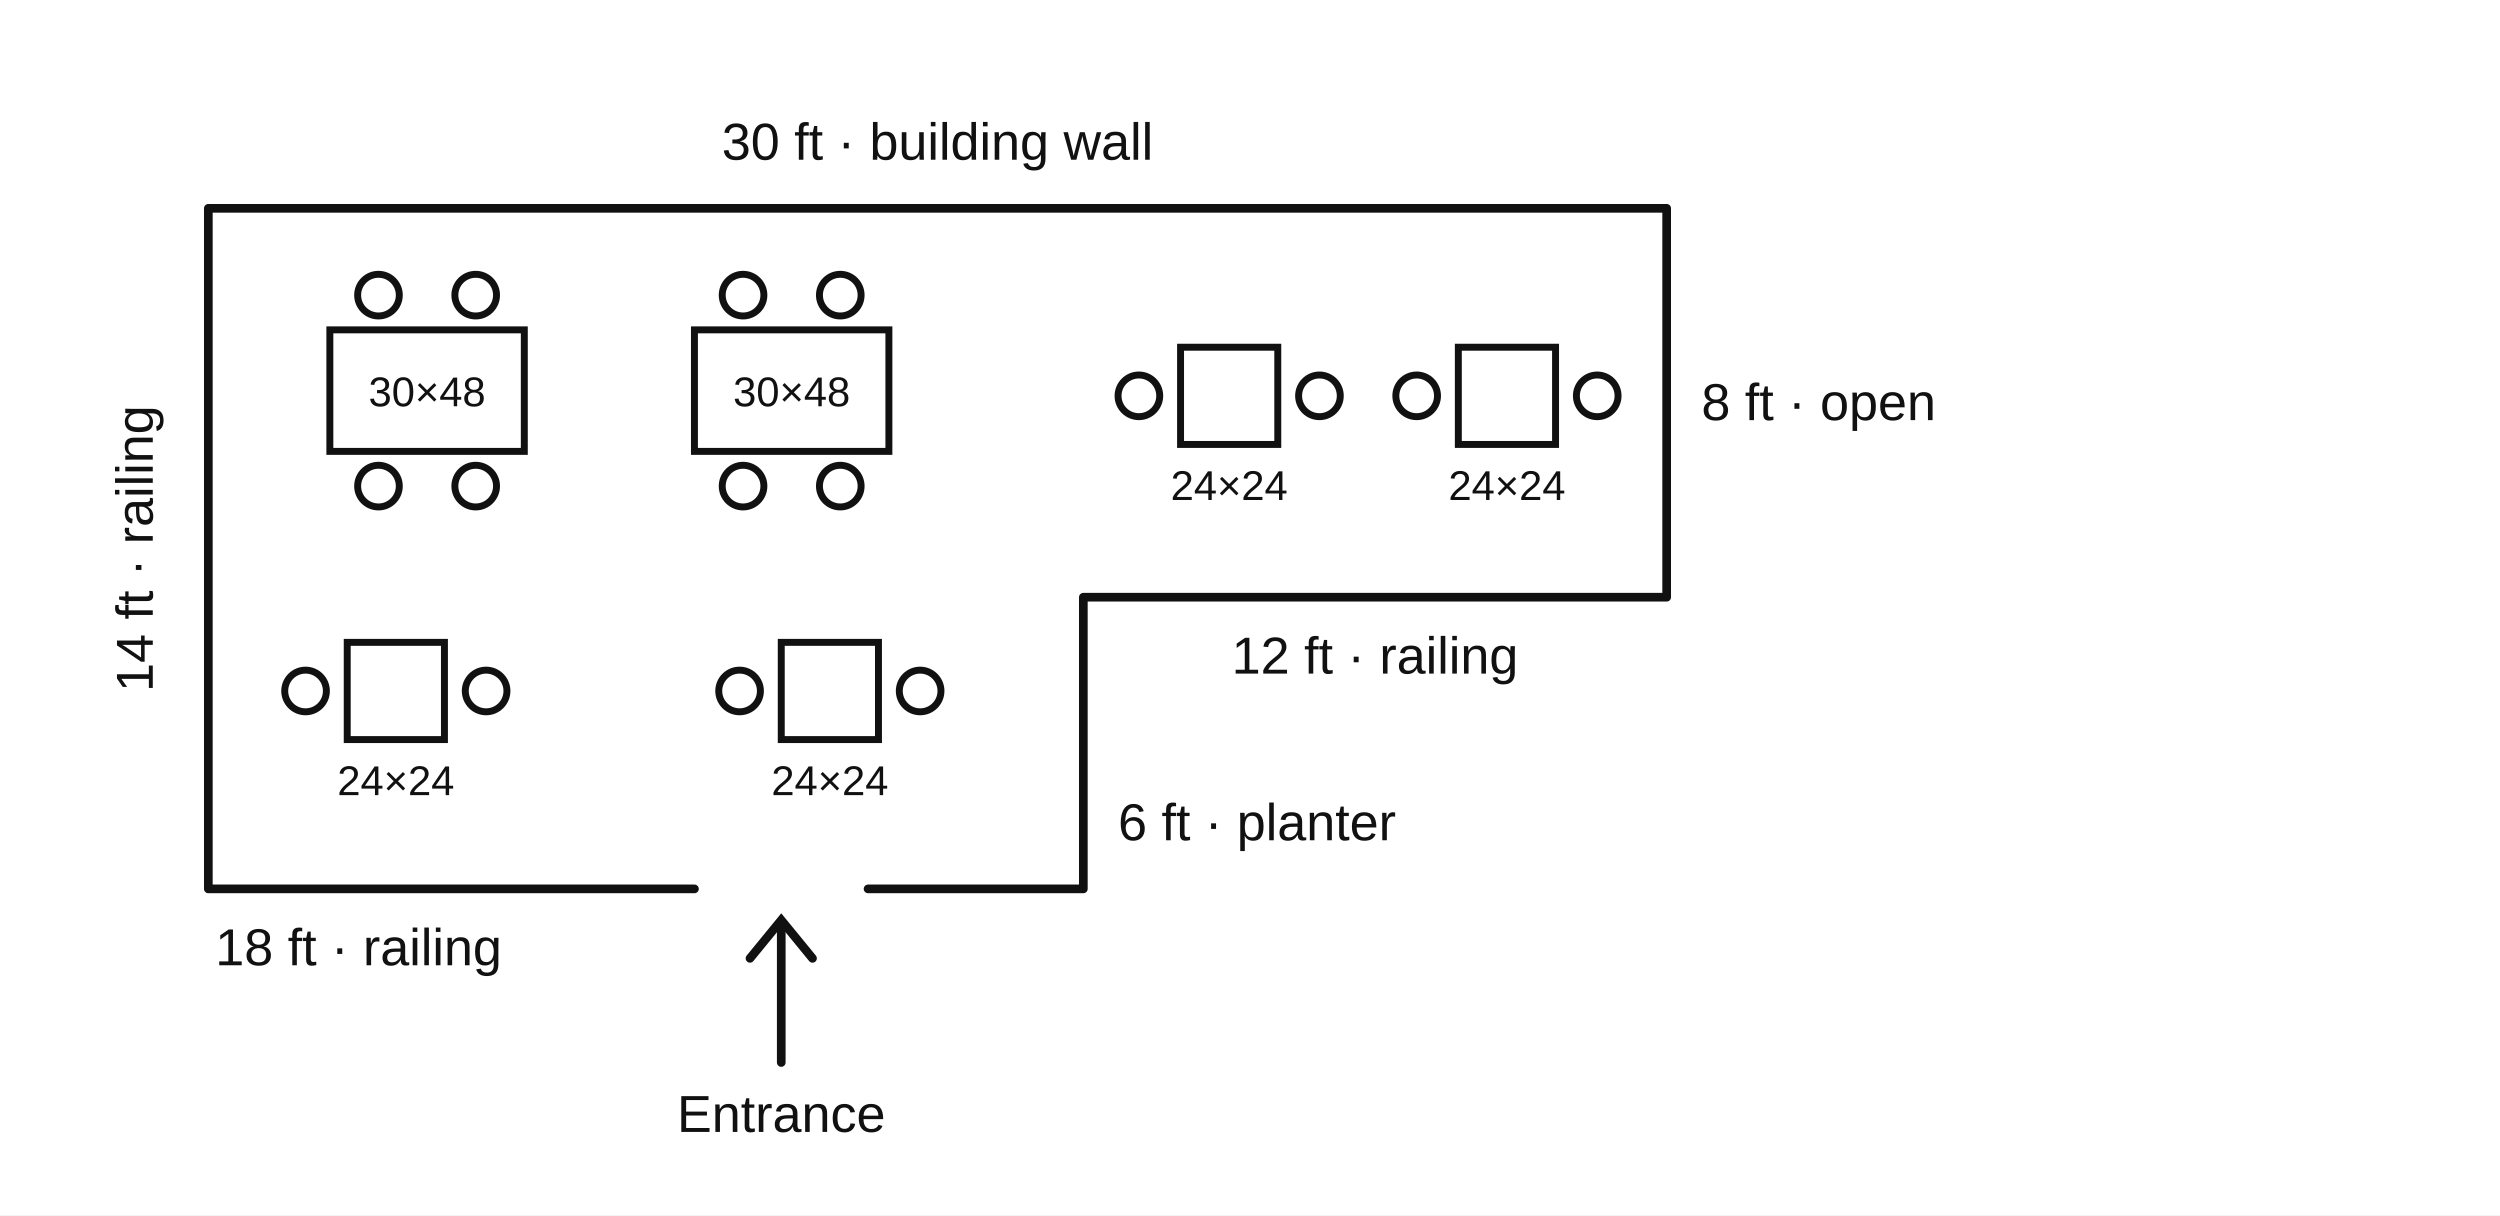
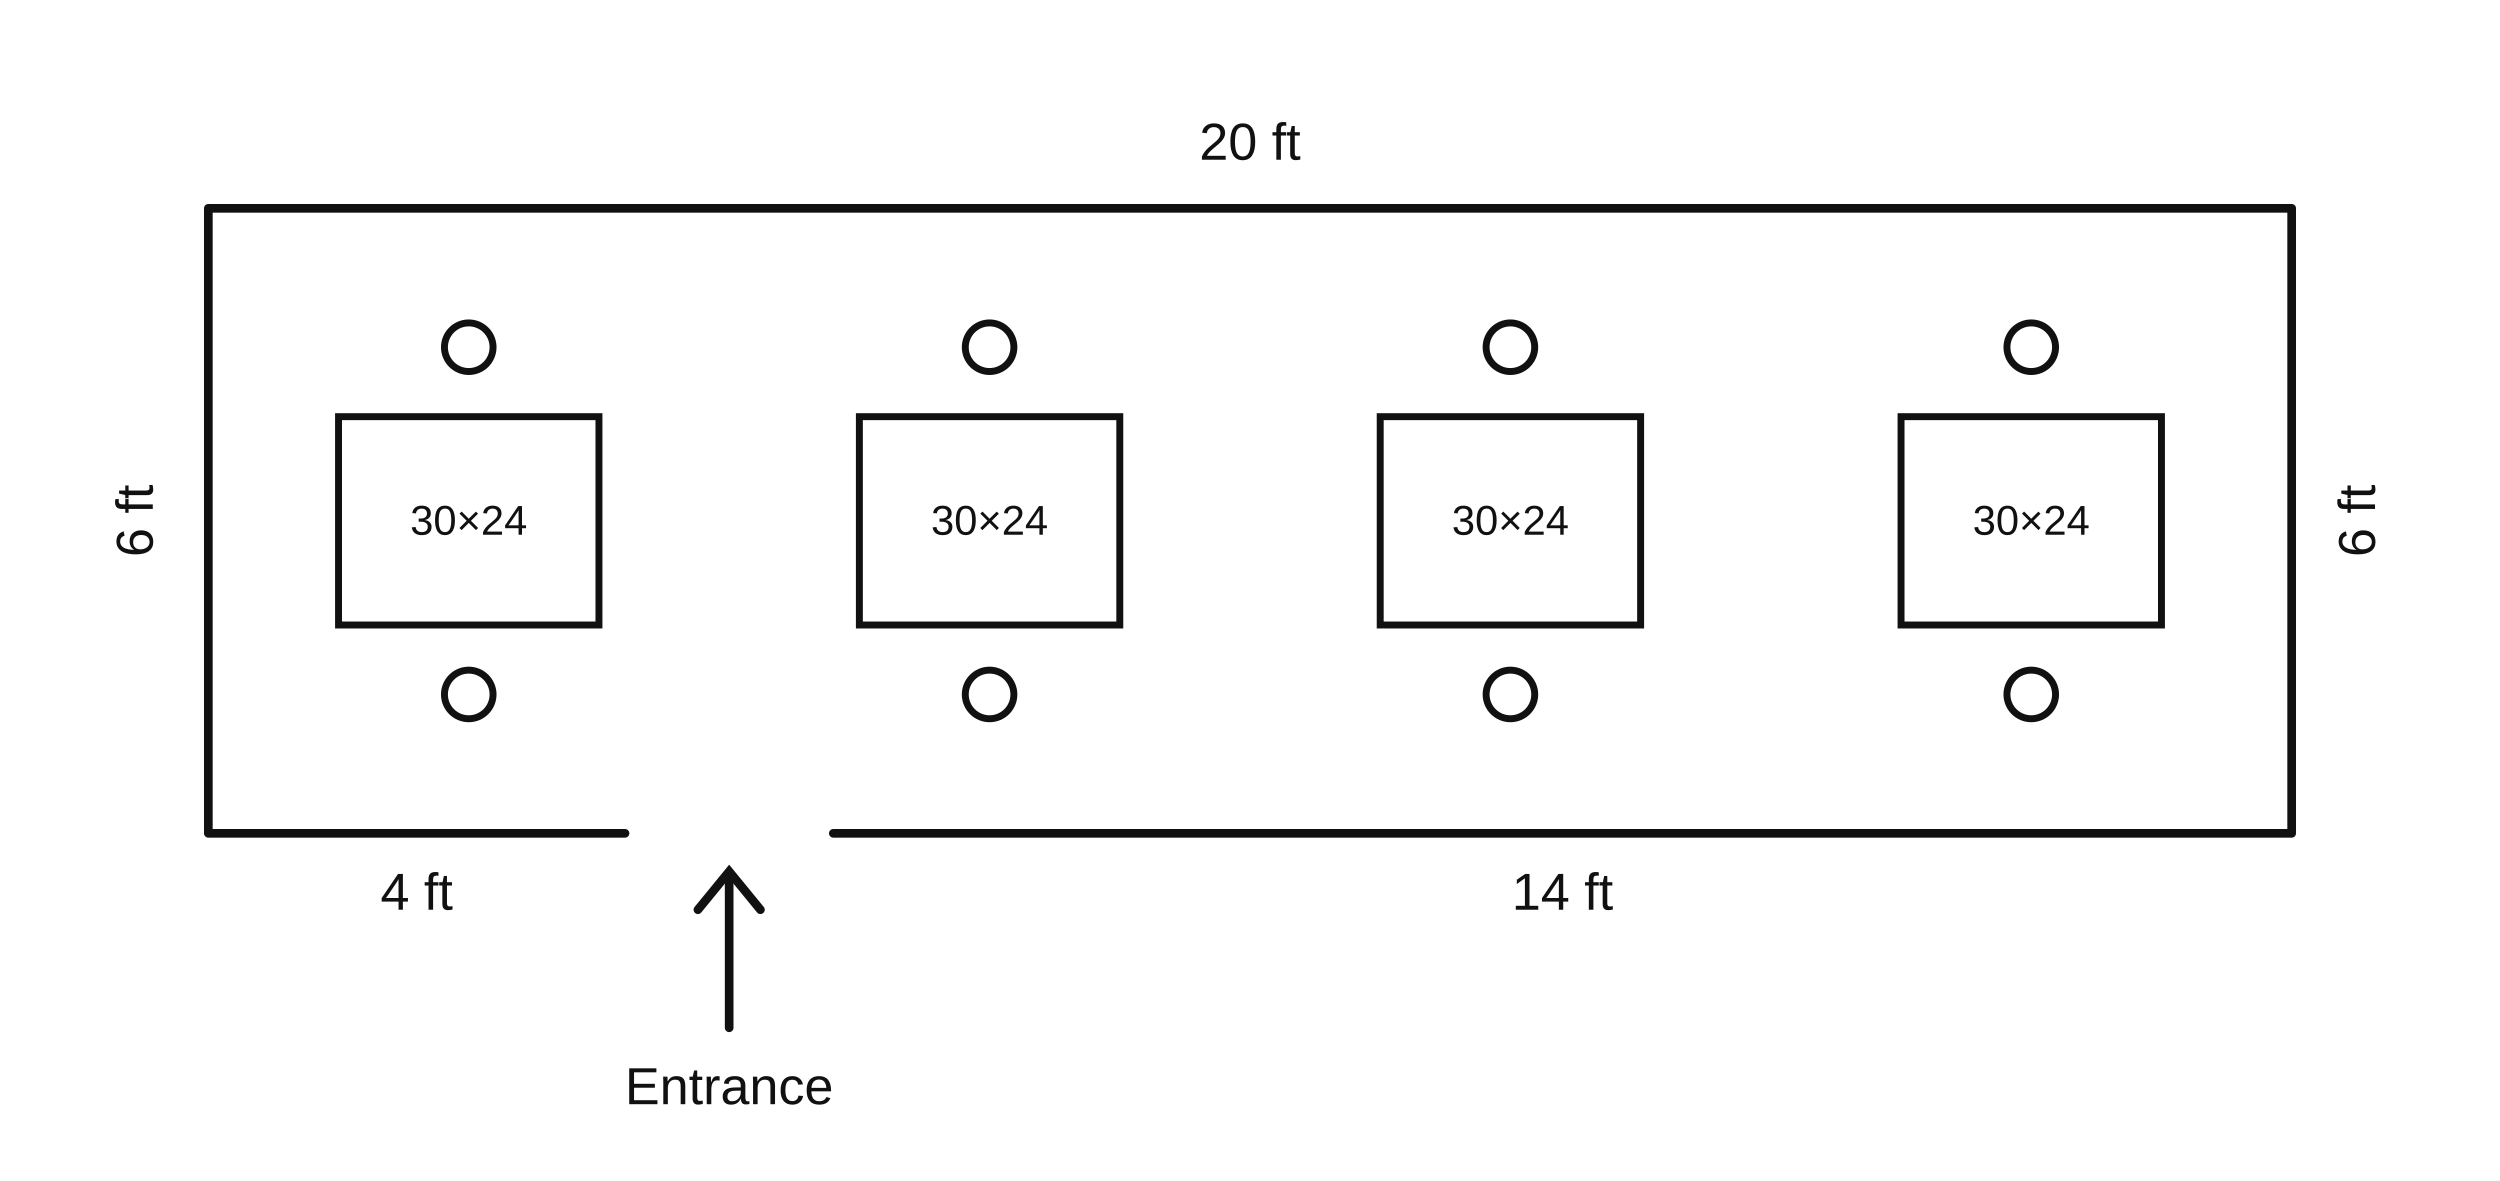
- <svg xmlns="http://www.w3.org/2000/svg" width="720" height="350" viewBox="0 0 720 350" font-family="Archivo, Arial, sans-serif">
-   <rect width="720" height="350" fill="#ffffff" />
+ <svg xmlns="http://www.w3.org/2000/svg" width="720" height="340" viewBox="0 0 720 340" font-family="Archivo, Arial, sans-serif">
+   <rect width="720" height="340" fill="#ffffff" />
  <g fill="none" stroke="#111" stroke-width="2.5" stroke-linecap="round" stroke-linejoin="round">
-     <path d="M250 256 H312 V172 H480 V60 H60 V256 H200" />
+     <path d="M240 240 H660 V60 H60 V240 H180" />
  </g>
-   <g font-size="15" fill="#111">
-     <text x="270" y="46" text-anchor="middle">30 ft · building wall</text>
-     <text transform="translate(44 158) rotate(-90)" text-anchor="middle">14 ft · railing</text>
-     <text x="62" y="278">18 ft · railing</text>
-     <text x="322" y="242">6 ft · planter</text>
-     <text x="396" y="194" text-anchor="middle">12 ft · railing</text>
-     <text x="490" y="121">8 ft · open</text>
+   <g font-size="15" fill="#111" text-anchor="middle">
+     <text x="360" y="46">20 ft</text>
+     <text transform="translate(44 150) rotate(-90)">6 ft</text>
+     <text transform="translate(684 150) rotate(-90)">6 ft</text>
+     <text x="120" y="262">4 ft</text>
+     <text x="450" y="262">14 ft</text>
  </g>
  <g fill="none" stroke="#111" stroke-width="2">
-     <rect x="95" y="95" width="56" height="35" />
-     <rect x="200" y="95" width="56" height="35" />
-     <rect x="100" y="185" width="28" height="28" />
-     <rect x="225" y="185" width="28" height="28" />
-     <rect x="340" y="100" width="28" height="28" />
-     <rect x="420" y="100" width="28" height="28" />
+     <rect x="97.5" y="120" width="75" height="60" />
+     <rect x="247.5" y="120" width="75" height="60" />
+     <rect x="397.5" y="120" width="75" height="60" />
+     <rect x="547.5" y="120" width="75" height="60" />
  </g>
  <g fill="#fff" stroke="#111" stroke-width="2">
-     <circle cx="109" cy="85" r="6" />
-     <circle cx="137" cy="85" r="6" />
-     <circle cx="109" cy="140" r="6" />
-     <circle cx="137" cy="140" r="6" />
-     <circle cx="214" cy="85" r="6" />
-     <circle cx="242" cy="85" r="6" />
-     <circle cx="214" cy="140" r="6" />
-     <circle cx="242" cy="140" r="6" />
-     <circle cx="88" cy="199" r="6" />
-     <circle cx="140" cy="199" r="6" />
-     <circle cx="213" cy="199" r="6" />
-     <circle cx="265" cy="199" r="6" />
-     <circle cx="328" cy="114" r="6" />
-     <circle cx="380" cy="114" r="6" />
-     <circle cx="408" cy="114" r="6" />
-     <circle cx="460" cy="114" r="6" />
+     <circle cx="135" cy="100" r="7" />
+     <circle cx="135" cy="200" r="7" />
+     <circle cx="285" cy="100" r="7" />
+     <circle cx="285" cy="200" r="7" />
+     <circle cx="435" cy="100" r="7" />
+     <circle cx="435" cy="200" r="7" />
+     <circle cx="585" cy="100" r="7" />
+     <circle cx="585" cy="200" r="7" />
  </g>
  <g font-size="12" fill="#111" text-anchor="middle">
-     <text x="123" y="117">30×48</text>
-     <text x="228" y="117">30×48</text>
-     <text x="114" y="229">24×24</text>
-     <text x="239" y="229">24×24</text>
-     <text x="354" y="144">24×24</text>
-     <text x="434" y="144">24×24</text>
+     <text x="135" y="154">30×24</text>
+     <text x="285" y="154">30×24</text>
+     <text x="435" y="154">30×24</text>
+     <text x="585" y="154">30×24</text>
  </g>
  <g stroke="#111" stroke-width="2.5" stroke-linecap="round" fill="none">
-     <path d="M225 306 V266" />
-     <path d="M216 276 L225 265 L234 276" />
+     <path d="M210 296 V252" />
+     <path d="M201 262 L210 251 L219 262" />
  </g>
-   <text x="225" y="326" text-anchor="middle" font-size="15" fill="#111">Entrance</text>
+   <text x="210" y="318" text-anchor="middle" font-size="15" fill="#111">Entrance</text>
</svg>
